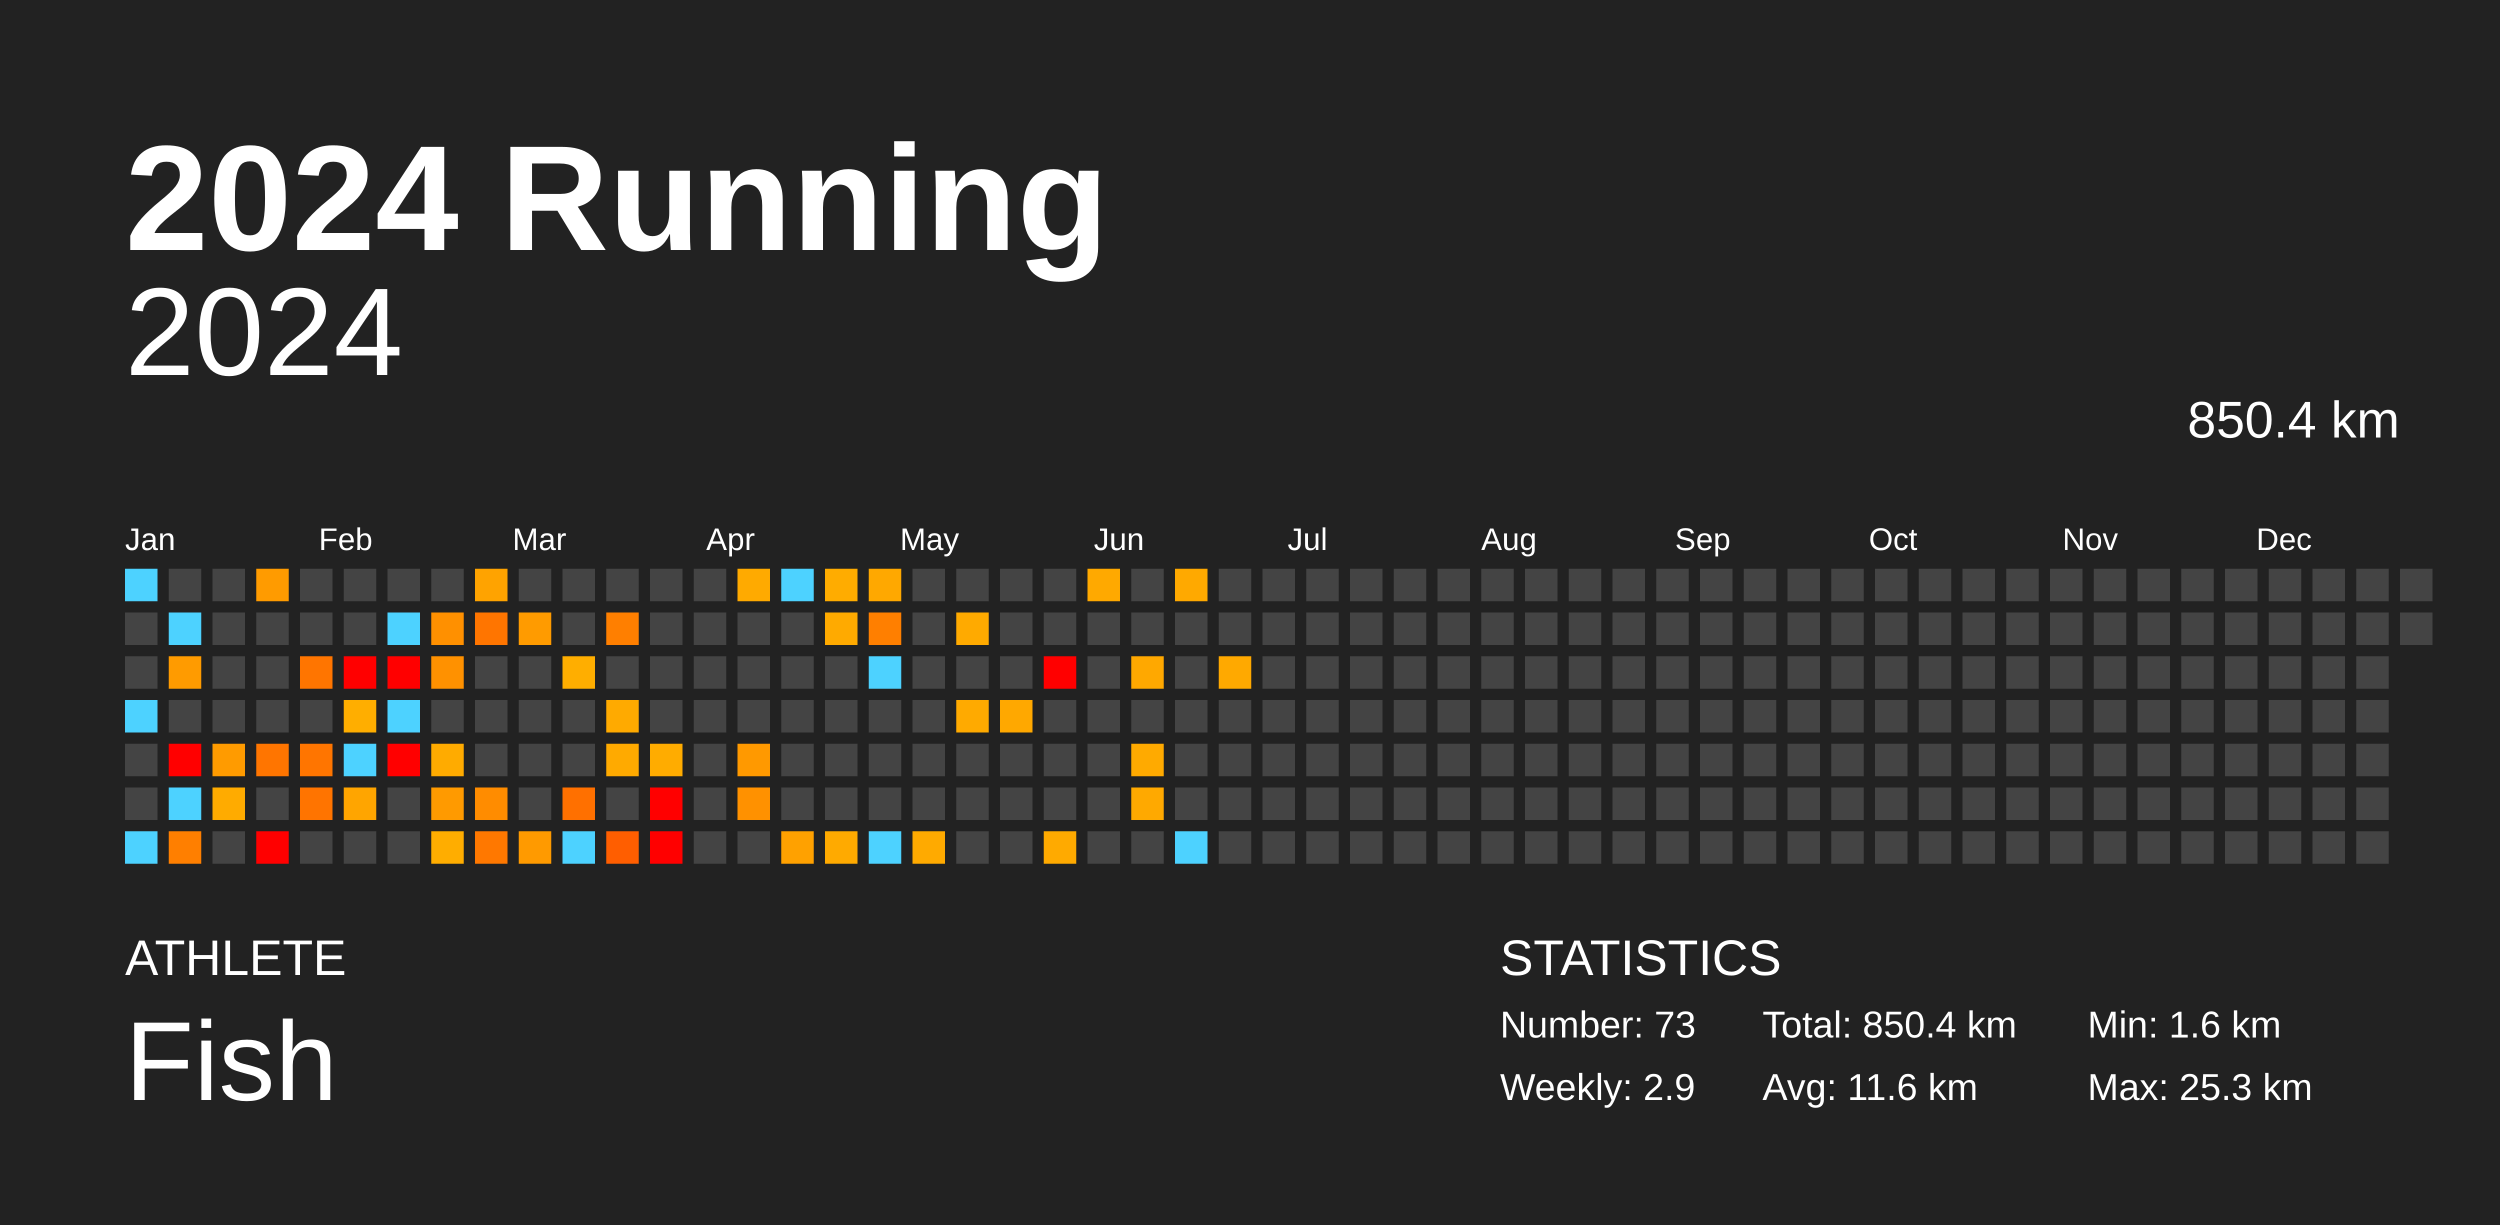
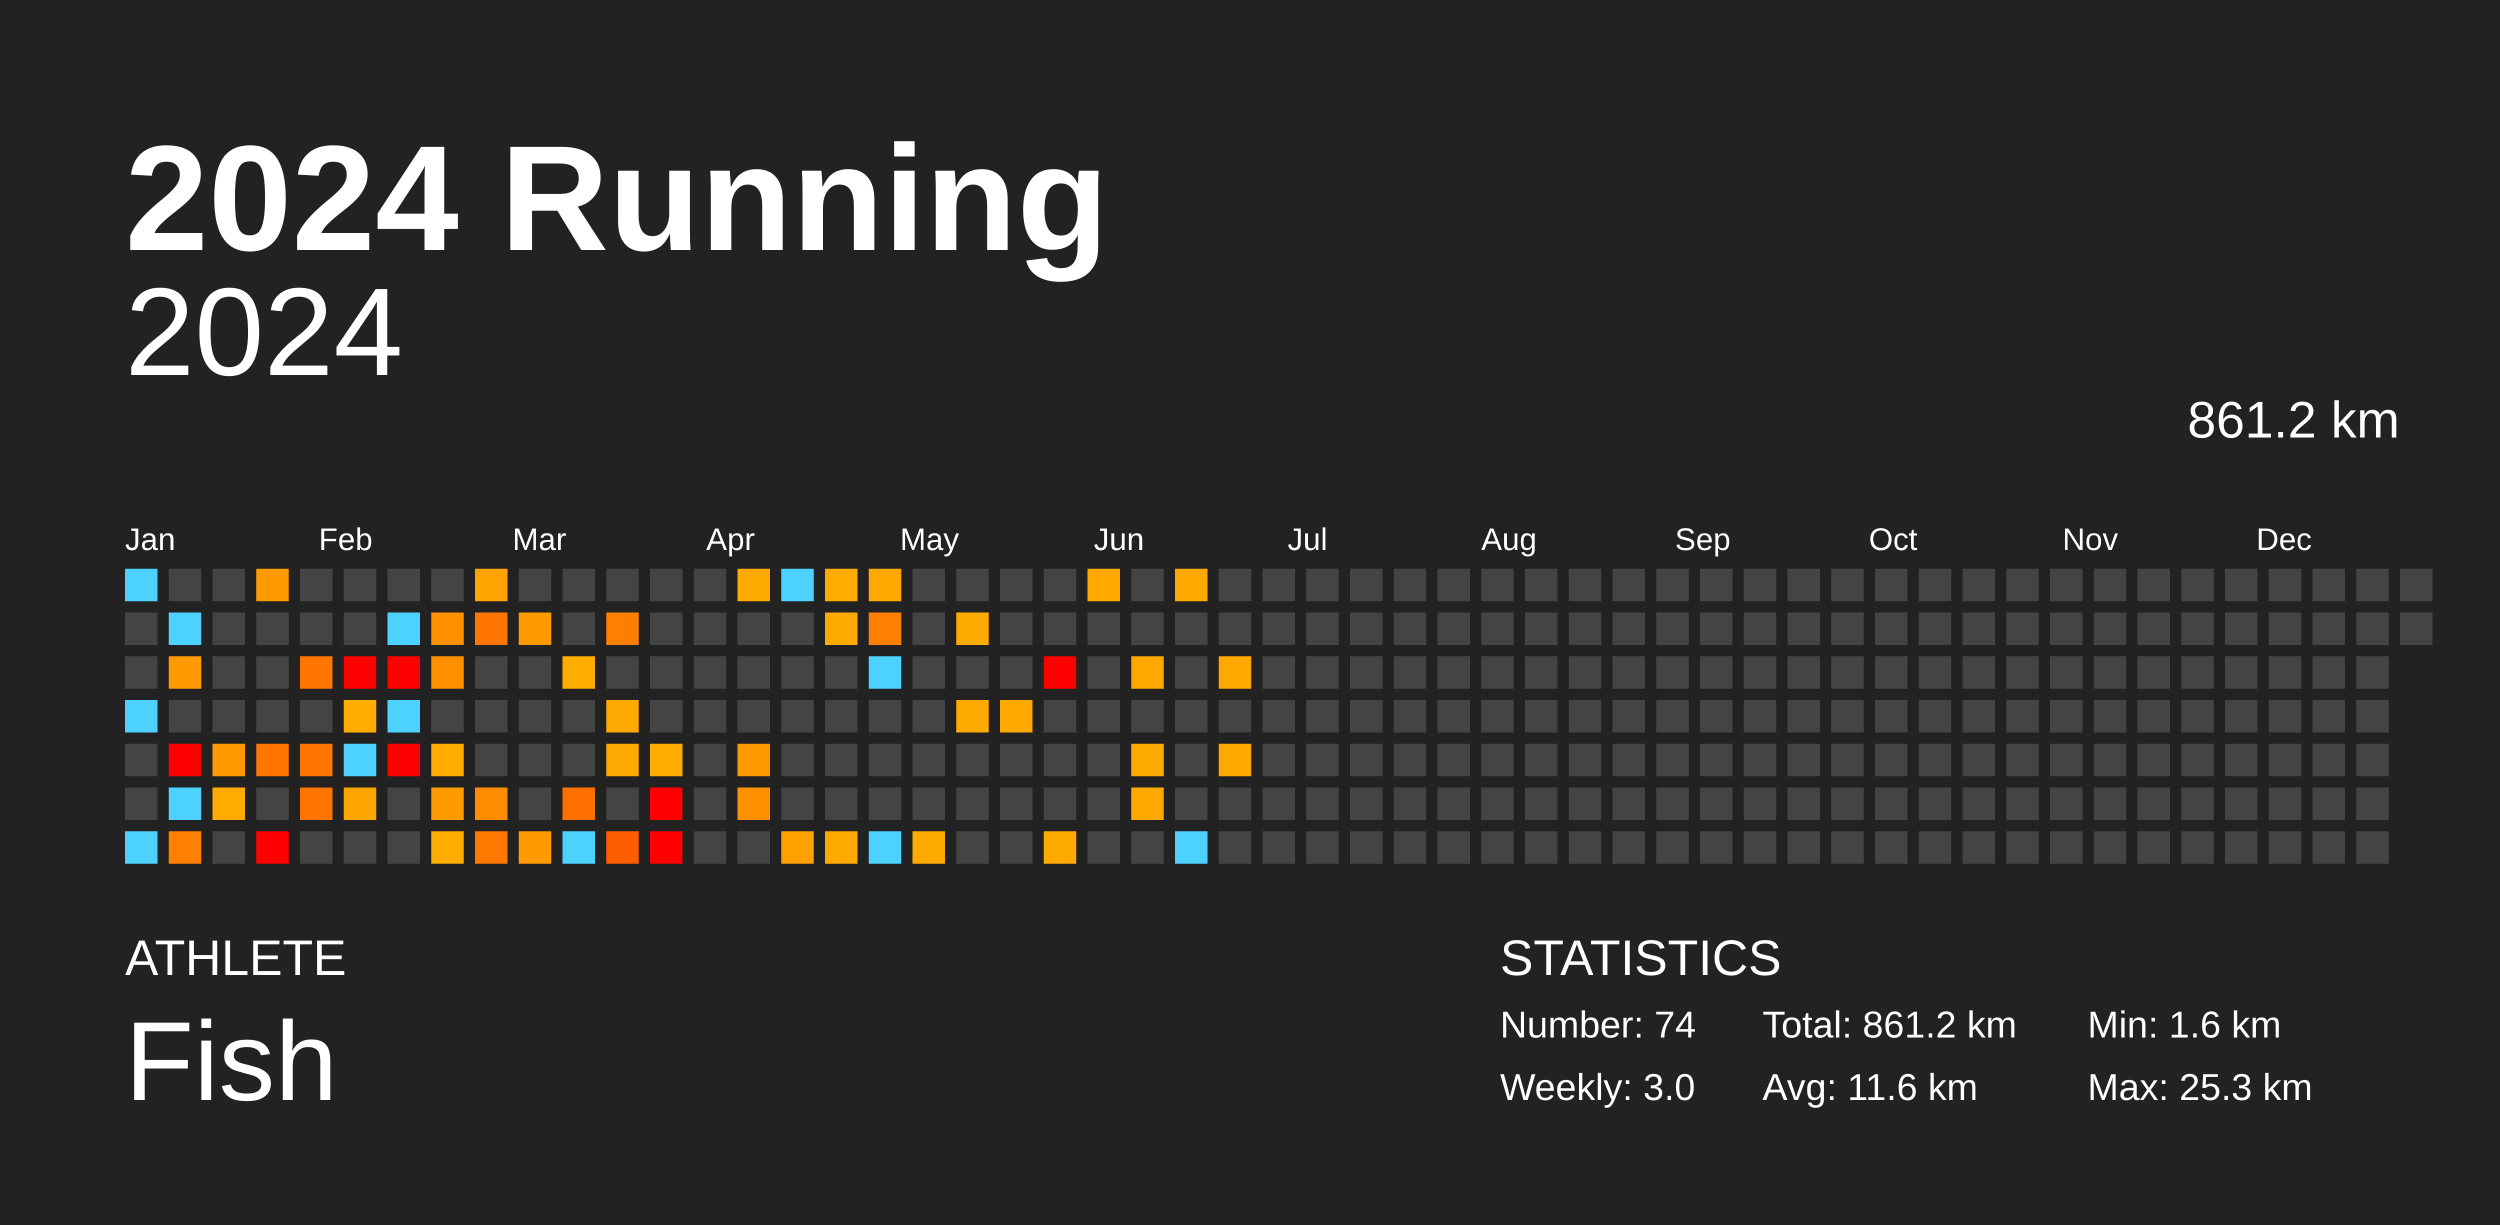
<svg xmlns="http://www.w3.org/2000/svg" baseProfile="full" height="98mm" version="1.1" viewBox="0,0,200,98" width="200mm">
  <defs />
  <rect fill="#222222" height="98" width="200" x="0" y="0" />
  <text fill="#FFFFFF" style="font-size:12px; font-family:Arial; font-weight:bold;" x="10" y="20">2024 Running</text>
  <text fill="#FFFFFF" style="font-size:4px; font-family:Arial" x="10" y="78">ATHLETE</text>
  <text fill="#FFFFFF" style="font-size:9px; font-family:Arial" x="10" y="88">Fish</text>
  <text fill="#FFFFFF" style="font-size:4px; font-family:Arial" x="120" y="78">STATISTICS</text>
-   <text fill="#FFFFFF" style="font-size:3px; font-family:Arial" x="120" y="83">Number: 73</text>
-   <text fill="#FFFFFF" style="font-size:3px; font-family:Arial" x="120" y="88">Weekly: 2.9</text>
-   <text fill="#FFFFFF" style="font-size:3px; font-family:Arial" x="141" y="83">Total: 850.4 km</text>
+   <text fill="#FFFFFF" style="font-size:3px; font-family:Arial" x="120" y="83">Number: 74</text>
+   <text fill="#FFFFFF" style="font-size:3px; font-family:Arial" x="120" y="88">Weekly: 3.0</text>
+   <text fill="#FFFFFF" style="font-size:3px; font-family:Arial" x="141" y="83">Total: 861.2 km</text>
  <text fill="#FFFFFF" style="font-size:3px; font-family:Arial" x="141" y="88">Avg: 11.6 km</text>
  <text fill="#FFFFFF" style="font-size:3px; font-family:Arial" x="167" y="83">Min: 1.6 km</text>
  <text fill="#FFFFFF" style="font-size:3px; font-family:Arial" x="167" y="88">Max: 25.3 km</text>
  <text alignment-baseline="hanging" fill="#FFFFFF" style="font-size:10.0px; font-family:Arial;" x="10" y="30">2024</text>
-   <text alignment-baseline="hanging" fill="#FFFFFF" style="font-size:4.125px; font-family:Arial;" x="175" y="35">850.4 km</text>
+   <text alignment-baseline="hanging" fill="#FFFFFF" style="font-size:4.125px; font-family:Arial;" x="175" y="35">861.2 km</text>
  <text fill="#FFFFFF" style="font-size:2.5px; font-family:Arial" x="10.0" y="44">Jan</text>
  <text fill="#FFFFFF" style="font-size:2.5px; font-family:Arial" x="25.5" y="44">Feb</text>
  <text fill="#FFFFFF" style="font-size:2.5px; font-family:Arial" x="41.0" y="44">Mar</text>
  <text fill="#FFFFFF" style="font-size:2.5px; font-family:Arial" x="56.5" y="44">Apr</text>
  <text fill="#FFFFFF" style="font-size:2.5px; font-family:Arial" x="72.0" y="44">May</text>
  <text fill="#FFFFFF" style="font-size:2.5px; font-family:Arial" x="87.5" y="44">Jun</text>
  <text fill="#FFFFFF" style="font-size:2.5px; font-family:Arial" x="103.0" y="44">Jul</text>
  <text fill="#FFFFFF" style="font-size:2.5px; font-family:Arial" x="118.5" y="44">Aug</text>
  <text fill="#FFFFFF" style="font-size:2.5px; font-family:Arial" x="134.0" y="44">Sep</text>
  <text fill="#FFFFFF" style="font-size:2.5px; font-family:Arial" x="149.5" y="44">Oct</text>
  <text fill="#FFFFFF" style="font-size:2.5px; font-family:Arial" x="165.0" y="44">Nov</text>
  <text fill="#FFFFFF" style="font-size:2.5px; font-family:Arial" x="180.5" y="44">Dec</text>
  <rect fill="#4dd2ff" height="2.6" width="2.6" x="10.0" y="45.5" />
  <rect fill="#444444" height="2.6" width="2.6" x="10.0" y="49.0" />
  <rect fill="#444444" height="2.6" width="2.6" x="10.0" y="52.5" />
  <rect fill="#4dd2ff" height="2.6" width="2.6" x="10.0" y="56.0" />
  <rect fill="#444444" height="2.6" width="2.6" x="10.0" y="59.5" />
  <rect fill="#444444" height="2.6" width="2.6" x="10.0" y="63.0" />
  <rect fill="#4dd2ff" height="2.6" width="2.6" x="10.0" y="66.5" />
  <rect fill="#444444" height="2.6" width="2.6" x="13.5" y="45.5" />
  <rect fill="#4dd2ff" height="2.6" width="2.6" x="13.5" y="49.0" />
  <rect fill="#ff9b00" height="2.6" width="2.6" x="13.5" y="52.5" />
  <rect fill="#444444" height="2.6" width="2.6" x="13.5" y="56.0" />
  <rect fill="red" height="2.6" width="2.6" x="13.5" y="59.5" />
  <rect fill="#4dd2ff" height="2.6" width="2.6" x="13.5" y="63.0" />
  <rect fill="#ff7f00" height="2.6" width="2.6" x="13.5" y="66.5" />
  <rect fill="#444444" height="2.6" width="2.6" x="17.0" y="45.5" />
  <rect fill="#444444" height="2.6" width="2.6" x="17.0" y="49.0" />
  <rect fill="#444444" height="2.6" width="2.6" x="17.0" y="52.5" />
  <rect fill="#444444" height="2.6" width="2.6" x="17.0" y="56.0" />
  <rect fill="#ff9b00" height="2.6" width="2.6" x="17.0" y="59.5" />
  <rect fill="#ffab00" height="2.6" width="2.6" x="17.0" y="63.0" />
  <rect fill="#444444" height="2.6" width="2.6" x="17.0" y="66.5" />
  <rect fill="#ff9b00" height="2.6" width="2.6" x="20.5" y="45.5" />
  <rect fill="#444444" height="2.6" width="2.6" x="20.5" y="49.0" />
  <rect fill="#444444" height="2.6" width="2.6" x="20.5" y="52.5" />
  <rect fill="#444444" height="2.6" width="2.6" x="20.5" y="56.0" />
  <rect fill="#ff7500" height="2.6" width="2.6" x="20.5" y="59.5" />
  <rect fill="#444444" height="2.6" width="2.6" x="20.5" y="63.0" />
  <rect fill="red" height="2.6" width="2.6" x="20.5" y="66.5" />
  <rect fill="#444444" height="2.6" width="2.6" x="24.0" y="45.5" />
  <rect fill="#444444" height="2.6" width="2.6" x="24.0" y="49.0" />
  <rect fill="#ff7500" height="2.6" width="2.6" x="24.0" y="52.5" />
  <rect fill="#444444" height="2.6" width="2.6" x="24.0" y="56.0" />
  <rect fill="#ff7500" height="2.6" width="2.6" x="24.0" y="59.5" />
  <rect fill="#ff7400" height="2.6" width="2.6" x="24.0" y="63.0" />
  <rect fill="#444444" height="2.6" width="2.6" x="24.0" y="66.5" />
  <rect fill="#444444" height="2.6" width="2.6" x="27.5" y="45.5" />
  <rect fill="#444444" height="2.6" width="2.6" x="27.5" y="49.0" />
  <rect fill="red" height="2.6" width="2.6" x="27.5" y="52.5" />
  <rect fill="#ffae00" height="2.6" width="2.6" x="27.5" y="56.0" />
  <rect fill="#4dd2ff" height="2.6" width="2.6" x="27.5" y="59.5" />
  <rect fill="#ffa500" height="2.6" width="2.6" x="27.5" y="63.0" />
  <rect fill="#444444" height="2.6" width="2.6" x="27.5" y="66.5" />
  <rect fill="#444444" height="2.6" width="2.6" x="31.0" y="45.5" />
  <rect fill="#4dd2ff" height="2.6" width="2.6" x="31.0" y="49.0" />
  <rect fill="red" height="2.6" width="2.6" x="31.0" y="52.5" />
  <rect fill="#4dd2ff" height="2.6" width="2.6" x="31.0" y="56.0" />
  <rect fill="red" height="2.6" width="2.6" x="31.0" y="59.5" />
  <rect fill="#444444" height="2.6" width="2.6" x="31.0" y="63.0" />
  <rect fill="#444444" height="2.6" width="2.6" x="31.0" y="66.5" />
  <rect fill="#444444" height="2.6" width="2.6" x="34.5" y="45.5" />
  <rect fill="#ff9000" height="2.6" width="2.6" x="34.5" y="49.0" />
  <rect fill="#ff9100" height="2.6" width="2.6" x="34.5" y="52.5" />
  <rect fill="#444444" height="2.6" width="2.6" x="34.5" y="56.0" />
  <rect fill="#ffab00" height="2.6" width="2.6" x="34.5" y="59.5" />
  <rect fill="#ff9a00" height="2.6" width="2.6" x="34.5" y="63.0" />
  <rect fill="#ffad00" height="2.6" width="2.6" x="34.5" y="66.5" />
  <rect fill="#ffa300" height="2.6" width="2.6" x="38.0" y="45.5" />
  <rect fill="#ff7500" height="2.6" width="2.6" x="38.0" y="49.0" />
  <rect fill="#444444" height="2.6" width="2.6" x="38.0" y="52.5" />
  <rect fill="#444444" height="2.6" width="2.6" x="38.0" y="56.0" />
  <rect fill="#444444" height="2.6" width="2.6" x="38.0" y="59.5" />
  <rect fill="#ff8c00" height="2.6" width="2.6" x="38.0" y="63.0" />
  <rect fill="#ff7800" height="2.6" width="2.6" x="38.0" y="66.5" />
  <rect fill="#444444" height="2.6" width="2.6" x="41.5" y="45.5" />
  <rect fill="#ff9b00" height="2.6" width="2.6" x="41.5" y="49.0" />
  <rect fill="#444444" height="2.6" width="2.6" x="41.5" y="52.5" />
  <rect fill="#444444" height="2.6" width="2.6" x="41.5" y="56.0" />
  <rect fill="#444444" height="2.6" width="2.6" x="41.5" y="59.5" />
  <rect fill="#444444" height="2.6" width="2.6" x="41.5" y="63.0" />
  <rect fill="#ff9a00" height="2.6" width="2.6" x="41.5" y="66.5" />
  <rect fill="#444444" height="2.6" width="2.6" x="45.0" y="45.5" />
  <rect fill="#444444" height="2.6" width="2.6" x="45.0" y="49.0" />
  <rect fill="#ffae00" height="2.6" width="2.6" x="45.0" y="52.5" />
  <rect fill="#444444" height="2.6" width="2.6" x="45.0" y="56.0" />
  <rect fill="#444444" height="2.6" width="2.6" x="45.0" y="59.5" />
  <rect fill="#ff7000" height="2.6" width="2.6" x="45.0" y="63.0" />
  <rect fill="#4dd2ff" height="2.6" width="2.6" x="45.0" y="66.5" />
  <rect fill="#444444" height="2.6" width="2.6" x="48.5" y="45.5" />
  <rect fill="#ff7f00" height="2.6" width="2.6" x="48.5" y="49.0" />
  <rect fill="#444444" height="2.6" width="2.6" x="48.5" y="52.5" />
  <rect fill="#ffaa00" height="2.6" width="2.6" x="48.5" y="56.0" />
  <rect fill="#ffaa00" height="2.6" width="2.6" x="48.5" y="59.5" />
  <rect fill="#444444" height="2.6" width="2.6" x="48.5" y="63.0" />
  <rect fill="#ff5e00" height="2.6" width="2.6" x="48.5" y="66.5" />
  <rect fill="#444444" height="2.6" width="2.6" x="52.0" y="45.5" />
  <rect fill="#444444" height="2.6" width="2.6" x="52.0" y="49.0" />
  <rect fill="#444444" height="2.6" width="2.6" x="52.0" y="52.5" />
  <rect fill="#444444" height="2.6" width="2.6" x="52.0" y="56.0" />
  <rect fill="#ffac00" height="2.6" width="2.6" x="52.0" y="59.5" />
  <rect fill="red" height="2.6" width="2.6" x="52.0" y="63.0" />
  <rect fill="red" height="2.6" width="2.6" x="52.0" y="66.5" />
  <rect fill="#444444" height="2.6" width="2.6" x="55.5" y="45.5" />
  <rect fill="#444444" height="2.6" width="2.6" x="55.5" y="49.0" />
  <rect fill="#444444" height="2.6" width="2.6" x="55.5" y="52.5" />
  <rect fill="#444444" height="2.6" width="2.6" x="55.5" y="56.0" />
  <rect fill="#444444" height="2.6" width="2.6" x="55.5" y="59.5" />
  <rect fill="#444444" height="2.6" width="2.6" x="55.5" y="63.0" />
  <rect fill="#444444" height="2.6" width="2.6" x="55.5" y="66.5" />
  <rect fill="#ffaa00" height="2.6" width="2.6" x="59.0" y="45.5" />
  <rect fill="#444444" height="2.6" width="2.6" x="59.0" y="49.0" />
  <rect fill="#444444" height="2.6" width="2.6" x="59.0" y="52.5" />
  <rect fill="#444444" height="2.6" width="2.6" x="59.0" y="56.0" />
  <rect fill="#ff9900" height="2.6" width="2.6" x="59.0" y="59.5" />
  <rect fill="#ff9100" height="2.6" width="2.6" x="59.0" y="63.0" />
  <rect fill="#444444" height="2.6" width="2.6" x="59.0" y="66.5" />
  <rect fill="#4dd2ff" height="2.6" width="2.6" x="62.5" y="45.5" />
  <rect fill="#444444" height="2.6" width="2.6" x="62.5" y="49.0" />
  <rect fill="#444444" height="2.6" width="2.6" x="62.5" y="52.5" />
  <rect fill="#444444" height="2.6" width="2.6" x="62.5" y="56.0" />
  <rect fill="#444444" height="2.6" width="2.6" x="62.5" y="59.5" />
  <rect fill="#444444" height="2.6" width="2.6" x="62.5" y="63.0" />
  <rect fill="#ffa100" height="2.6" width="2.6" x="62.5" y="66.5" />
  <rect fill="#ffac00" height="2.6" width="2.6" x="66.0" y="45.5" />
  <rect fill="#ffaa00" height="2.6" width="2.6" x="66.0" y="49.0" />
  <rect fill="#444444" height="2.6" width="2.6" x="66.0" y="52.5" />
  <rect fill="#444444" height="2.6" width="2.6" x="66.0" y="56.0" />
  <rect fill="#444444" height="2.6" width="2.6" x="66.0" y="59.5" />
  <rect fill="#444444" height="2.6" width="2.6" x="66.0" y="63.0" />
  <rect fill="#ffaa00" height="2.6" width="2.6" x="66.0" y="66.5" />
  <rect fill="#ffa800" height="2.6" width="2.6" x="69.5" y="45.5" />
  <rect fill="#ff7f00" height="2.6" width="2.6" x="69.5" y="49.0" />
  <rect fill="#4dd2ff" height="2.6" width="2.6" x="69.5" y="52.5" />
  <rect fill="#444444" height="2.6" width="2.6" x="69.5" y="56.0" />
  <rect fill="#444444" height="2.6" width="2.6" x="69.5" y="59.5" />
  <rect fill="#444444" height="2.6" width="2.6" x="69.5" y="63.0" />
  <rect fill="#4dd2ff" height="2.6" width="2.6" x="69.5" y="66.5" />
  <rect fill="#444444" height="2.6" width="2.6" x="73.0" y="45.5" />
  <rect fill="#444444" height="2.6" width="2.6" x="73.0" y="49.0" />
  <rect fill="#444444" height="2.6" width="2.6" x="73.0" y="52.5" />
  <rect fill="#444444" height="2.6" width="2.6" x="73.0" y="56.0" />
  <rect fill="#444444" height="2.6" width="2.6" x="73.0" y="59.5" />
  <rect fill="#444444" height="2.6" width="2.6" x="73.0" y="63.0" />
  <rect fill="#ffaa00" height="2.6" width="2.6" x="73.0" y="66.5" />
  <rect fill="#444444" height="2.6" width="2.6" x="76.5" y="45.5" />
  <rect fill="#ffaa00" height="2.6" width="2.6" x="76.5" y="49.0" />
  <rect fill="#444444" height="2.6" width="2.6" x="76.5" y="52.5" />
  <rect fill="#ffaa00" height="2.6" width="2.6" x="76.5" y="56.0" />
  <rect fill="#444444" height="2.6" width="2.6" x="76.5" y="59.5" />
  <rect fill="#444444" height="2.6" width="2.6" x="76.5" y="63.0" />
  <rect fill="#444444" height="2.6" width="2.6" x="76.5" y="66.5" />
  <rect fill="#444444" height="2.6" width="2.6" x="80.0" y="45.5" />
  <rect fill="#444444" height="2.6" width="2.6" x="80.0" y="49.0" />
  <rect fill="#444444" height="2.6" width="2.6" x="80.0" y="52.5" />
  <rect fill="#ffa800" height="2.6" width="2.6" x="80.0" y="56.0" />
  <rect fill="#444444" height="2.6" width="2.6" x="80.0" y="59.5" />
  <rect fill="#444444" height="2.6" width="2.6" x="80.0" y="63.0" />
  <rect fill="#444444" height="2.6" width="2.6" x="80.0" y="66.5" />
  <rect fill="#444444" height="2.6" width="2.6" x="83.5" y="45.5" />
  <rect fill="#444444" height="2.6" width="2.6" x="83.5" y="49.0" />
  <rect fill="red" height="2.6" width="2.6" x="83.5" y="52.5" />
  <rect fill="#444444" height="2.6" width="2.6" x="83.5" y="56.0" />
  <rect fill="#444444" height="2.6" width="2.6" x="83.5" y="59.5" />
  <rect fill="#444444" height="2.6" width="2.6" x="83.5" y="63.0" />
  <rect fill="#ffaa00" height="2.6" width="2.6" x="83.5" y="66.5" />
  <rect fill="#ffa900" height="2.6" width="2.6" x="87.0" y="45.5" />
  <rect fill="#444444" height="2.6" width="2.6" x="87.0" y="49.0" />
  <rect fill="#444444" height="2.6" width="2.6" x="87.0" y="52.5" />
  <rect fill="#444444" height="2.6" width="2.6" x="87.0" y="56.0" />
  <rect fill="#444444" height="2.6" width="2.6" x="87.0" y="59.5" />
  <rect fill="#444444" height="2.6" width="2.6" x="87.0" y="63.0" />
  <rect fill="#444444" height="2.6" width="2.6" x="87.0" y="66.5" />
  <rect fill="#444444" height="2.6" width="2.6" x="90.5" y="45.5" />
  <rect fill="#444444" height="2.6" width="2.6" x="90.5" y="49.0" />
  <rect fill="#ffa800" height="2.6" width="2.6" x="90.5" y="52.5" />
  <rect fill="#444444" height="2.6" width="2.6" x="90.5" y="56.0" />
  <rect fill="#ffaa00" height="2.6" width="2.6" x="90.5" y="59.5" />
  <rect fill="#ffa900" height="2.6" width="2.6" x="90.5" y="63.0" />
  <rect fill="#444444" height="2.6" width="2.6" x="90.5" y="66.5" />
  <rect fill="#ffa900" height="2.6" width="2.6" x="94.0" y="45.5" />
  <rect fill="#444444" height="2.6" width="2.6" x="94.0" y="49.0" />
  <rect fill="#444444" height="2.6" width="2.6" x="94.0" y="52.5" />
  <rect fill="#444444" height="2.6" width="2.6" x="94.0" y="56.0" />
  <rect fill="#444444" height="2.6" width="2.6" x="94.0" y="59.5" />
  <rect fill="#444444" height="2.6" width="2.6" x="94.0" y="63.0" />
  <rect fill="#4dd2ff" height="2.6" width="2.6" x="94.0" y="66.5" />
  <rect fill="#444444" height="2.6" width="2.6" x="97.5" y="45.5" />
  <rect fill="#444444" height="2.6" width="2.6" x="97.5" y="49.0" />
  <rect fill="#ffa900" height="2.6" width="2.6" x="97.5" y="52.5" />
  <rect fill="#444444" height="2.6" width="2.6" x="97.5" y="56.0" />
-   <rect fill="#444444" height="2.6" width="2.6" x="97.5" y="59.5" />
+   <rect fill="#ffa800" height="2.6" width="2.6" x="97.5" y="59.5" />
  <rect fill="#444444" height="2.6" width="2.6" x="97.5" y="63.0" />
  <rect fill="#444444" height="2.6" width="2.6" x="97.5" y="66.5" />
  <rect fill="#444444" height="2.6" width="2.6" x="101.0" y="45.5" />
  <rect fill="#444444" height="2.6" width="2.6" x="101.0" y="49.0" />
  <rect fill="#444444" height="2.6" width="2.6" x="101.0" y="52.5" />
  <rect fill="#444444" height="2.6" width="2.6" x="101.0" y="56.0" />
  <rect fill="#444444" height="2.6" width="2.6" x="101.0" y="59.5" />
  <rect fill="#444444" height="2.6" width="2.6" x="101.0" y="63.0" />
  <rect fill="#444444" height="2.6" width="2.6" x="101.0" y="66.5" />
  <rect fill="#444444" height="2.6" width="2.6" x="104.5" y="45.5" />
  <rect fill="#444444" height="2.6" width="2.6" x="104.5" y="49.0" />
  <rect fill="#444444" height="2.6" width="2.6" x="104.5" y="52.5" />
  <rect fill="#444444" height="2.6" width="2.6" x="104.5" y="56.0" />
  <rect fill="#444444" height="2.6" width="2.6" x="104.5" y="59.5" />
  <rect fill="#444444" height="2.6" width="2.6" x="104.5" y="63.0" />
  <rect fill="#444444" height="2.6" width="2.6" x="104.5" y="66.5" />
  <rect fill="#444444" height="2.6" width="2.6" x="108.0" y="45.5" />
  <rect fill="#444444" height="2.6" width="2.6" x="108.0" y="49.0" />
  <rect fill="#444444" height="2.6" width="2.6" x="108.0" y="52.5" />
  <rect fill="#444444" height="2.6" width="2.6" x="108.0" y="56.0" />
  <rect fill="#444444" height="2.6" width="2.6" x="108.0" y="59.5" />
  <rect fill="#444444" height="2.6" width="2.6" x="108.0" y="63.0" />
  <rect fill="#444444" height="2.6" width="2.6" x="108.0" y="66.5" />
  <rect fill="#444444" height="2.6" width="2.6" x="111.5" y="45.5" />
  <rect fill="#444444" height="2.6" width="2.6" x="111.5" y="49.0" />
  <rect fill="#444444" height="2.6" width="2.6" x="111.5" y="52.5" />
  <rect fill="#444444" height="2.6" width="2.6" x="111.5" y="56.0" />
  <rect fill="#444444" height="2.6" width="2.6" x="111.5" y="59.5" />
  <rect fill="#444444" height="2.6" width="2.6" x="111.5" y="63.0" />
  <rect fill="#444444" height="2.6" width="2.6" x="111.5" y="66.5" />
  <rect fill="#444444" height="2.6" width="2.6" x="115.0" y="45.5" />
  <rect fill="#444444" height="2.6" width="2.6" x="115.0" y="49.0" />
  <rect fill="#444444" height="2.6" width="2.6" x="115.0" y="52.5" />
  <rect fill="#444444" height="2.6" width="2.6" x="115.0" y="56.0" />
  <rect fill="#444444" height="2.6" width="2.6" x="115.0" y="59.5" />
  <rect fill="#444444" height="2.6" width="2.6" x="115.0" y="63.0" />
  <rect fill="#444444" height="2.6" width="2.6" x="115.0" y="66.5" />
  <rect fill="#444444" height="2.6" width="2.6" x="118.5" y="45.5" />
  <rect fill="#444444" height="2.6" width="2.6" x="118.5" y="49.0" />
  <rect fill="#444444" height="2.6" width="2.6" x="118.5" y="52.5" />
  <rect fill="#444444" height="2.6" width="2.6" x="118.5" y="56.0" />
  <rect fill="#444444" height="2.6" width="2.6" x="118.5" y="59.5" />
  <rect fill="#444444" height="2.6" width="2.6" x="118.5" y="63.0" />
  <rect fill="#444444" height="2.6" width="2.6" x="118.5" y="66.5" />
  <rect fill="#444444" height="2.6" width="2.6" x="122.0" y="45.5" />
  <rect fill="#444444" height="2.6" width="2.6" x="122.0" y="49.0" />
  <rect fill="#444444" height="2.6" width="2.6" x="122.0" y="52.5" />
  <rect fill="#444444" height="2.6" width="2.6" x="122.0" y="56.0" />
  <rect fill="#444444" height="2.6" width="2.6" x="122.0" y="59.5" />
  <rect fill="#444444" height="2.6" width="2.6" x="122.0" y="63.0" />
  <rect fill="#444444" height="2.6" width="2.6" x="122.0" y="66.5" />
  <rect fill="#444444" height="2.6" width="2.6" x="125.5" y="45.5" />
  <rect fill="#444444" height="2.6" width="2.6" x="125.5" y="49.0" />
  <rect fill="#444444" height="2.6" width="2.6" x="125.5" y="52.5" />
  <rect fill="#444444" height="2.6" width="2.6" x="125.5" y="56.0" />
  <rect fill="#444444" height="2.6" width="2.6" x="125.5" y="59.5" />
  <rect fill="#444444" height="2.6" width="2.6" x="125.5" y="63.0" />
  <rect fill="#444444" height="2.6" width="2.6" x="125.5" y="66.5" />
  <rect fill="#444444" height="2.6" width="2.6" x="129.0" y="45.5" />
  <rect fill="#444444" height="2.6" width="2.6" x="129.0" y="49.0" />
  <rect fill="#444444" height="2.6" width="2.6" x="129.0" y="52.5" />
  <rect fill="#444444" height="2.6" width="2.6" x="129.0" y="56.0" />
  <rect fill="#444444" height="2.6" width="2.6" x="129.0" y="59.5" />
  <rect fill="#444444" height="2.6" width="2.6" x="129.0" y="63.0" />
  <rect fill="#444444" height="2.6" width="2.6" x="129.0" y="66.5" />
  <rect fill="#444444" height="2.6" width="2.6" x="132.5" y="45.5" />
  <rect fill="#444444" height="2.6" width="2.6" x="132.5" y="49.0" />
  <rect fill="#444444" height="2.6" width="2.6" x="132.5" y="52.5" />
  <rect fill="#444444" height="2.6" width="2.6" x="132.5" y="56.0" />
  <rect fill="#444444" height="2.6" width="2.6" x="132.5" y="59.5" />
  <rect fill="#444444" height="2.6" width="2.6" x="132.5" y="63.0" />
  <rect fill="#444444" height="2.6" width="2.6" x="132.5" y="66.5" />
  <rect fill="#444444" height="2.6" width="2.6" x="136.0" y="45.5" />
  <rect fill="#444444" height="2.6" width="2.6" x="136.0" y="49.0" />
  <rect fill="#444444" height="2.6" width="2.6" x="136.0" y="52.5" />
  <rect fill="#444444" height="2.6" width="2.6" x="136.0" y="56.0" />
  <rect fill="#444444" height="2.6" width="2.6" x="136.0" y="59.5" />
  <rect fill="#444444" height="2.6" width="2.6" x="136.0" y="63.0" />
  <rect fill="#444444" height="2.6" width="2.6" x="136.0" y="66.5" />
  <rect fill="#444444" height="2.6" width="2.6" x="139.5" y="45.5" />
  <rect fill="#444444" height="2.6" width="2.6" x="139.5" y="49.0" />
  <rect fill="#444444" height="2.6" width="2.6" x="139.5" y="52.5" />
  <rect fill="#444444" height="2.6" width="2.6" x="139.5" y="56.0" />
  <rect fill="#444444" height="2.6" width="2.6" x="139.5" y="59.5" />
  <rect fill="#444444" height="2.6" width="2.6" x="139.5" y="63.0" />
  <rect fill="#444444" height="2.6" width="2.6" x="139.5" y="66.5" />
  <rect fill="#444444" height="2.6" width="2.6" x="143.0" y="45.5" />
  <rect fill="#444444" height="2.6" width="2.6" x="143.0" y="49.0" />
  <rect fill="#444444" height="2.6" width="2.6" x="143.0" y="52.5" />
  <rect fill="#444444" height="2.6" width="2.6" x="143.0" y="56.0" />
  <rect fill="#444444" height="2.6" width="2.6" x="143.0" y="59.5" />
  <rect fill="#444444" height="2.6" width="2.6" x="143.0" y="63.0" />
  <rect fill="#444444" height="2.6" width="2.6" x="143.0" y="66.5" />
  <rect fill="#444444" height="2.6" width="2.6" x="146.5" y="45.5" />
  <rect fill="#444444" height="2.6" width="2.6" x="146.5" y="49.0" />
  <rect fill="#444444" height="2.6" width="2.6" x="146.5" y="52.5" />
  <rect fill="#444444" height="2.6" width="2.6" x="146.5" y="56.0" />
  <rect fill="#444444" height="2.6" width="2.6" x="146.5" y="59.5" />
  <rect fill="#444444" height="2.6" width="2.6" x="146.5" y="63.0" />
  <rect fill="#444444" height="2.6" width="2.6" x="146.5" y="66.5" />
  <rect fill="#444444" height="2.6" width="2.6" x="150.0" y="45.5" />
  <rect fill="#444444" height="2.6" width="2.6" x="150.0" y="49.0" />
  <rect fill="#444444" height="2.6" width="2.6" x="150.0" y="52.5" />
  <rect fill="#444444" height="2.6" width="2.6" x="150.0" y="56.0" />
  <rect fill="#444444" height="2.6" width="2.6" x="150.0" y="59.5" />
  <rect fill="#444444" height="2.6" width="2.6" x="150.0" y="63.0" />
  <rect fill="#444444" height="2.6" width="2.6" x="150.0" y="66.5" />
  <rect fill="#444444" height="2.6" width="2.6" x="153.5" y="45.5" />
  <rect fill="#444444" height="2.6" width="2.6" x="153.5" y="49.0" />
  <rect fill="#444444" height="2.6" width="2.6" x="153.5" y="52.5" />
  <rect fill="#444444" height="2.6" width="2.6" x="153.5" y="56.0" />
  <rect fill="#444444" height="2.6" width="2.6" x="153.5" y="59.5" />
  <rect fill="#444444" height="2.6" width="2.6" x="153.5" y="63.0" />
  <rect fill="#444444" height="2.6" width="2.6" x="153.5" y="66.5" />
  <rect fill="#444444" height="2.6" width="2.6" x="157.0" y="45.5" />
  <rect fill="#444444" height="2.6" width="2.6" x="157.0" y="49.0" />
  <rect fill="#444444" height="2.6" width="2.6" x="157.0" y="52.5" />
  <rect fill="#444444" height="2.6" width="2.6" x="157.0" y="56.0" />
  <rect fill="#444444" height="2.6" width="2.6" x="157.0" y="59.5" />
  <rect fill="#444444" height="2.6" width="2.6" x="157.0" y="63.0" />
  <rect fill="#444444" height="2.6" width="2.6" x="157.0" y="66.5" />
  <rect fill="#444444" height="2.6" width="2.6" x="160.5" y="45.5" />
  <rect fill="#444444" height="2.6" width="2.6" x="160.5" y="49.0" />
  <rect fill="#444444" height="2.6" width="2.6" x="160.5" y="52.5" />
  <rect fill="#444444" height="2.6" width="2.6" x="160.5" y="56.0" />
  <rect fill="#444444" height="2.6" width="2.6" x="160.5" y="59.5" />
  <rect fill="#444444" height="2.6" width="2.6" x="160.5" y="63.0" />
  <rect fill="#444444" height="2.6" width="2.6" x="160.5" y="66.5" />
  <rect fill="#444444" height="2.6" width="2.6" x="164.0" y="45.5" />
  <rect fill="#444444" height="2.6" width="2.6" x="164.0" y="49.0" />
  <rect fill="#444444" height="2.6" width="2.6" x="164.0" y="52.5" />
  <rect fill="#444444" height="2.6" width="2.6" x="164.0" y="56.0" />
  <rect fill="#444444" height="2.6" width="2.6" x="164.0" y="59.5" />
  <rect fill="#444444" height="2.6" width="2.6" x="164.0" y="63.0" />
  <rect fill="#444444" height="2.6" width="2.6" x="164.0" y="66.5" />
  <rect fill="#444444" height="2.6" width="2.6" x="167.5" y="45.5" />
  <rect fill="#444444" height="2.6" width="2.6" x="167.5" y="49.0" />
  <rect fill="#444444" height="2.6" width="2.6" x="167.5" y="52.5" />
  <rect fill="#444444" height="2.6" width="2.6" x="167.5" y="56.0" />
  <rect fill="#444444" height="2.6" width="2.6" x="167.5" y="59.5" />
  <rect fill="#444444" height="2.6" width="2.6" x="167.5" y="63.0" />
  <rect fill="#444444" height="2.6" width="2.6" x="167.5" y="66.5" />
  <rect fill="#444444" height="2.6" width="2.6" x="171.0" y="45.5" />
  <rect fill="#444444" height="2.6" width="2.6" x="171.0" y="49.0" />
  <rect fill="#444444" height="2.6" width="2.6" x="171.0" y="52.5" />
  <rect fill="#444444" height="2.6" width="2.6" x="171.0" y="56.0" />
  <rect fill="#444444" height="2.6" width="2.6" x="171.0" y="59.5" />
  <rect fill="#444444" height="2.6" width="2.6" x="171.0" y="63.0" />
  <rect fill="#444444" height="2.6" width="2.6" x="171.0" y="66.5" />
  <rect fill="#444444" height="2.6" width="2.6" x="174.5" y="45.5" />
  <rect fill="#444444" height="2.6" width="2.6" x="174.5" y="49.0" />
  <rect fill="#444444" height="2.6" width="2.6" x="174.5" y="52.5" />
  <rect fill="#444444" height="2.6" width="2.6" x="174.5" y="56.0" />
  <rect fill="#444444" height="2.6" width="2.6" x="174.5" y="59.5" />
  <rect fill="#444444" height="2.6" width="2.6" x="174.5" y="63.0" />
  <rect fill="#444444" height="2.6" width="2.6" x="174.5" y="66.5" />
  <rect fill="#444444" height="2.6" width="2.6" x="178.0" y="45.5" />
  <rect fill="#444444" height="2.6" width="2.6" x="178.0" y="49.0" />
  <rect fill="#444444" height="2.6" width="2.6" x="178.0" y="52.5" />
  <rect fill="#444444" height="2.6" width="2.6" x="178.0" y="56.0" />
  <rect fill="#444444" height="2.6" width="2.6" x="178.0" y="59.5" />
  <rect fill="#444444" height="2.6" width="2.6" x="178.0" y="63.0" />
  <rect fill="#444444" height="2.6" width="2.6" x="178.0" y="66.5" />
  <rect fill="#444444" height="2.6" width="2.6" x="181.5" y="45.5" />
  <rect fill="#444444" height="2.6" width="2.6" x="181.5" y="49.0" />
  <rect fill="#444444" height="2.6" width="2.6" x="181.5" y="52.5" />
  <rect fill="#444444" height="2.6" width="2.6" x="181.5" y="56.0" />
  <rect fill="#444444" height="2.6" width="2.6" x="181.5" y="59.5" />
  <rect fill="#444444" height="2.6" width="2.6" x="181.5" y="63.0" />
  <rect fill="#444444" height="2.6" width="2.6" x="181.5" y="66.5" />
  <rect fill="#444444" height="2.6" width="2.6" x="185.0" y="45.5" />
  <rect fill="#444444" height="2.6" width="2.6" x="185.0" y="49.0" />
  <rect fill="#444444" height="2.6" width="2.6" x="185.0" y="52.5" />
  <rect fill="#444444" height="2.6" width="2.6" x="185.0" y="56.0" />
  <rect fill="#444444" height="2.6" width="2.6" x="185.0" y="59.5" />
  <rect fill="#444444" height="2.6" width="2.6" x="185.0" y="63.0" />
  <rect fill="#444444" height="2.6" width="2.6" x="185.0" y="66.5" />
  <rect fill="#444444" height="2.6" width="2.6" x="188.5" y="45.5" />
  <rect fill="#444444" height="2.6" width="2.6" x="188.5" y="49.0" />
  <rect fill="#444444" height="2.6" width="2.6" x="188.5" y="52.5" />
  <rect fill="#444444" height="2.6" width="2.6" x="188.5" y="56.0" />
  <rect fill="#444444" height="2.6" width="2.6" x="188.5" y="59.5" />
  <rect fill="#444444" height="2.6" width="2.6" x="188.5" y="63.0" />
  <rect fill="#444444" height="2.6" width="2.6" x="188.5" y="66.5" />
  <rect fill="#444444" height="2.6" width="2.6" x="192.0" y="45.5" />
  <rect fill="#444444" height="2.6" width="2.6" x="192.0" y="49.0" />
</svg>
